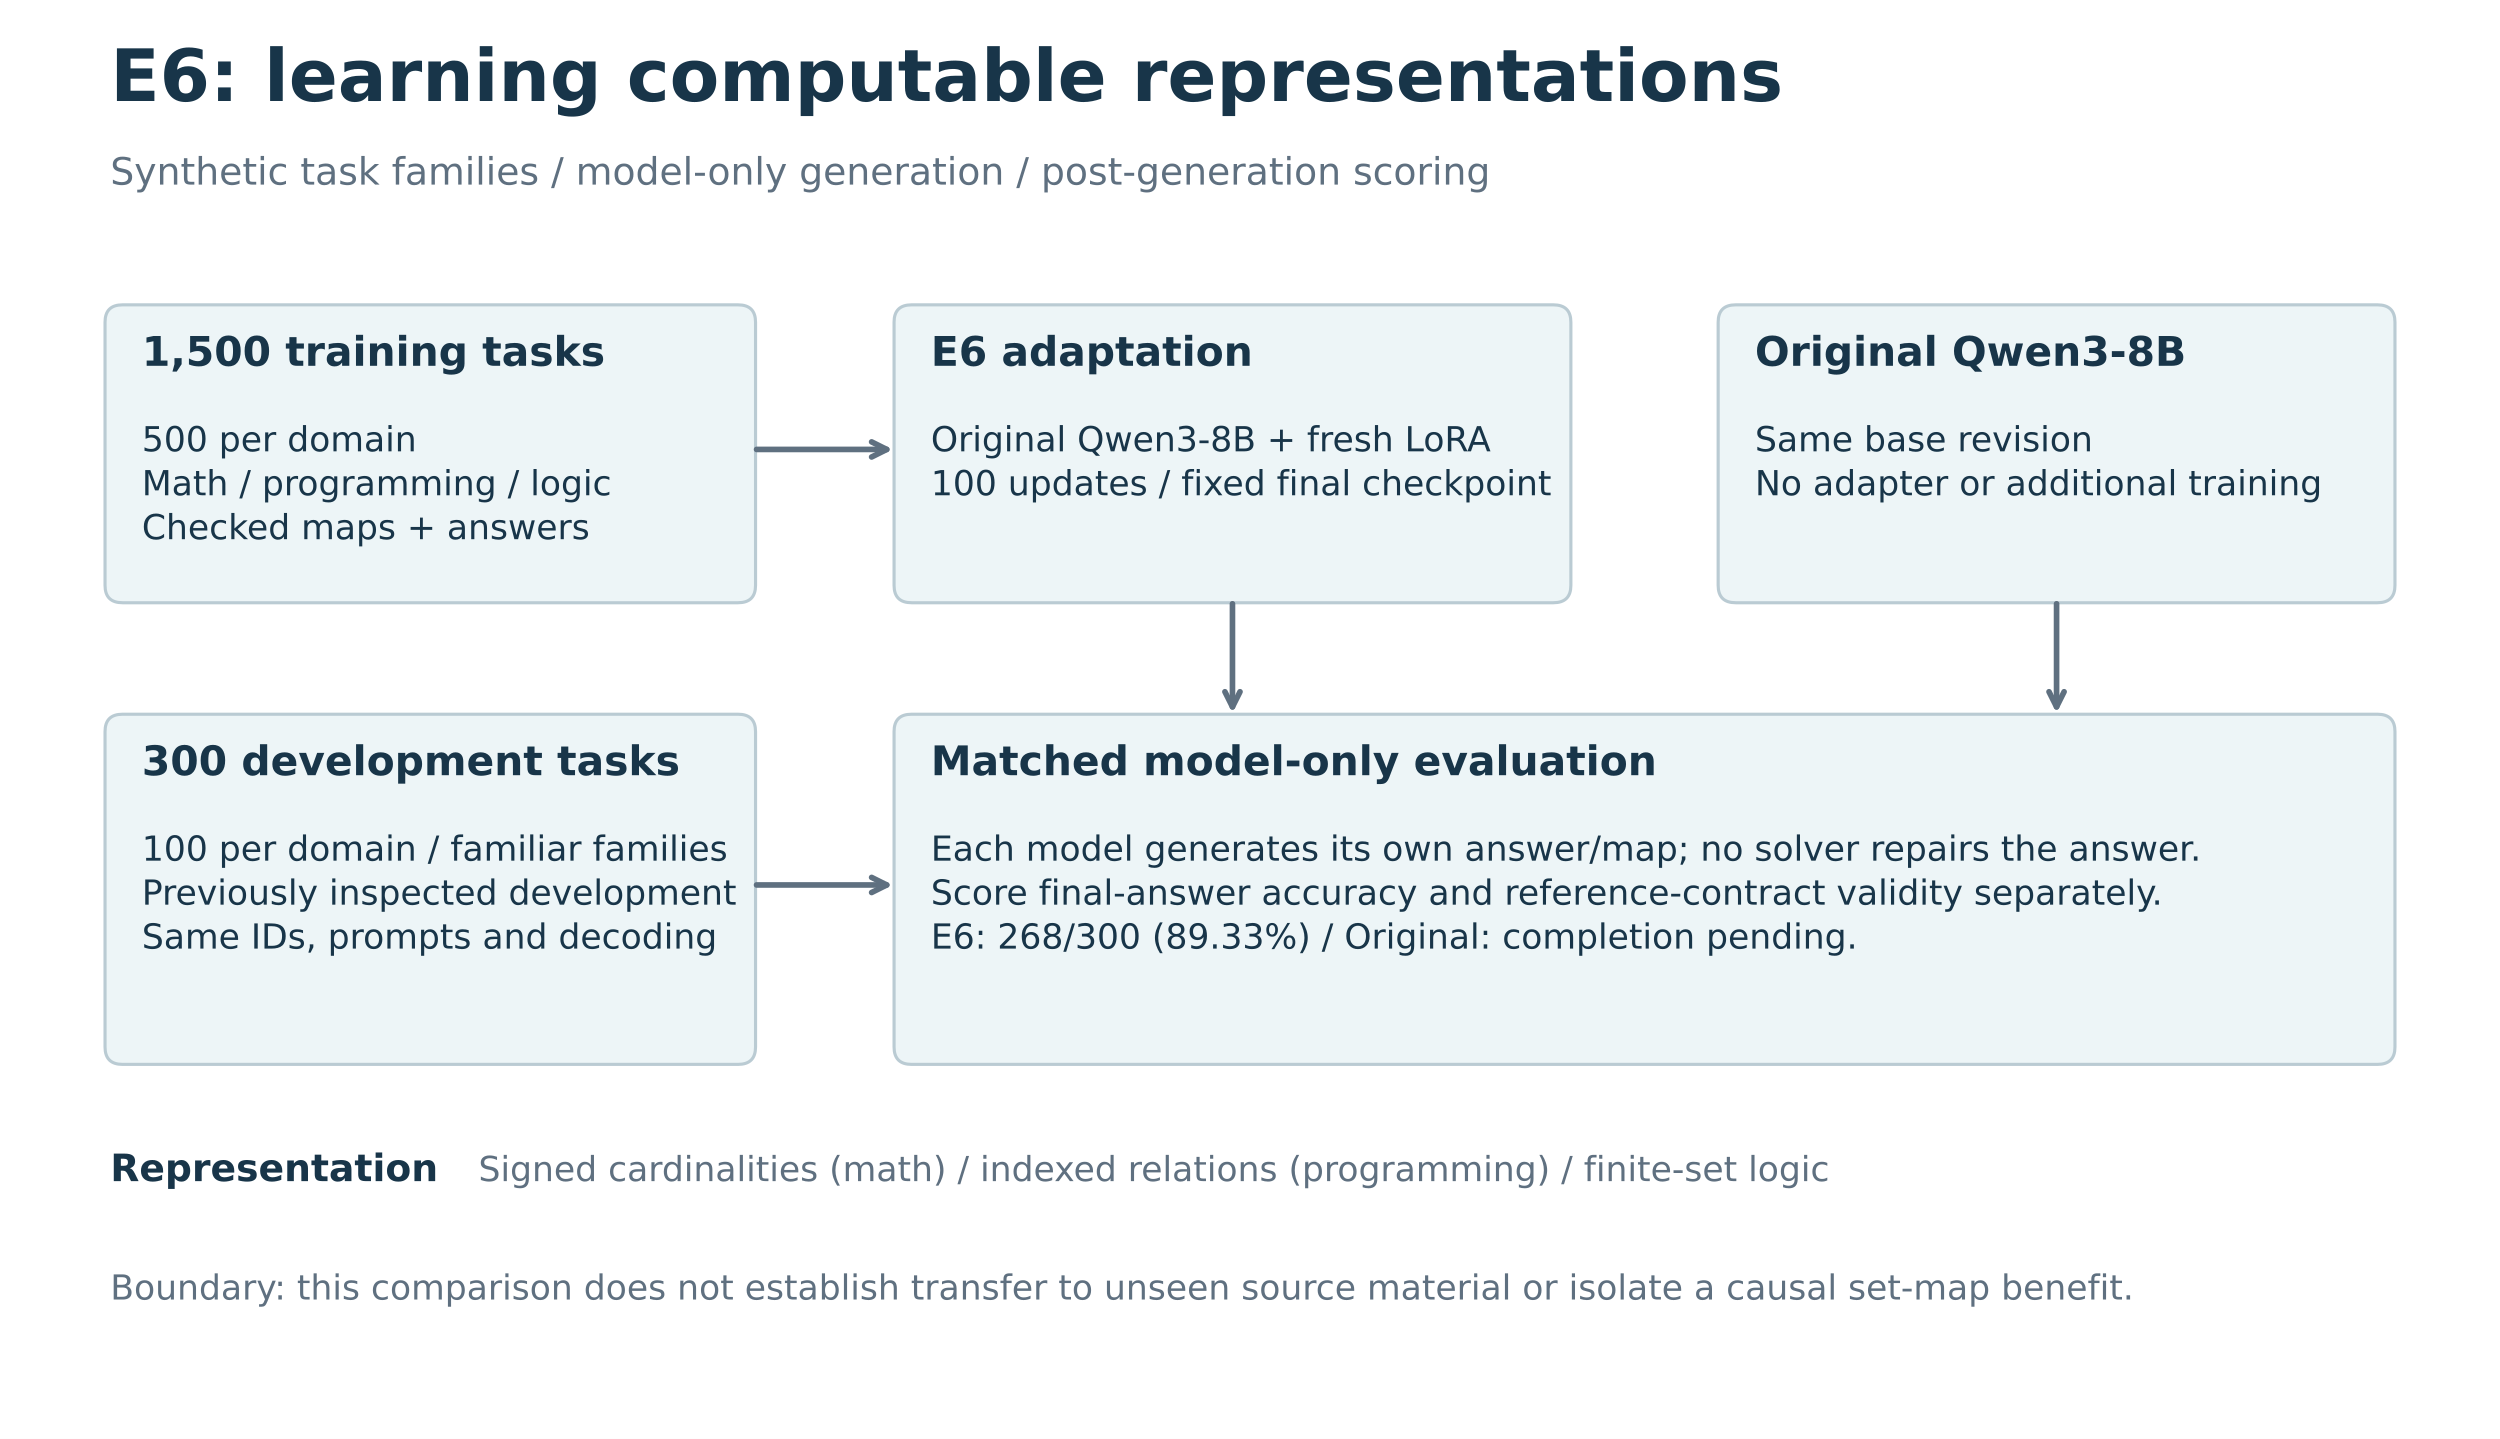
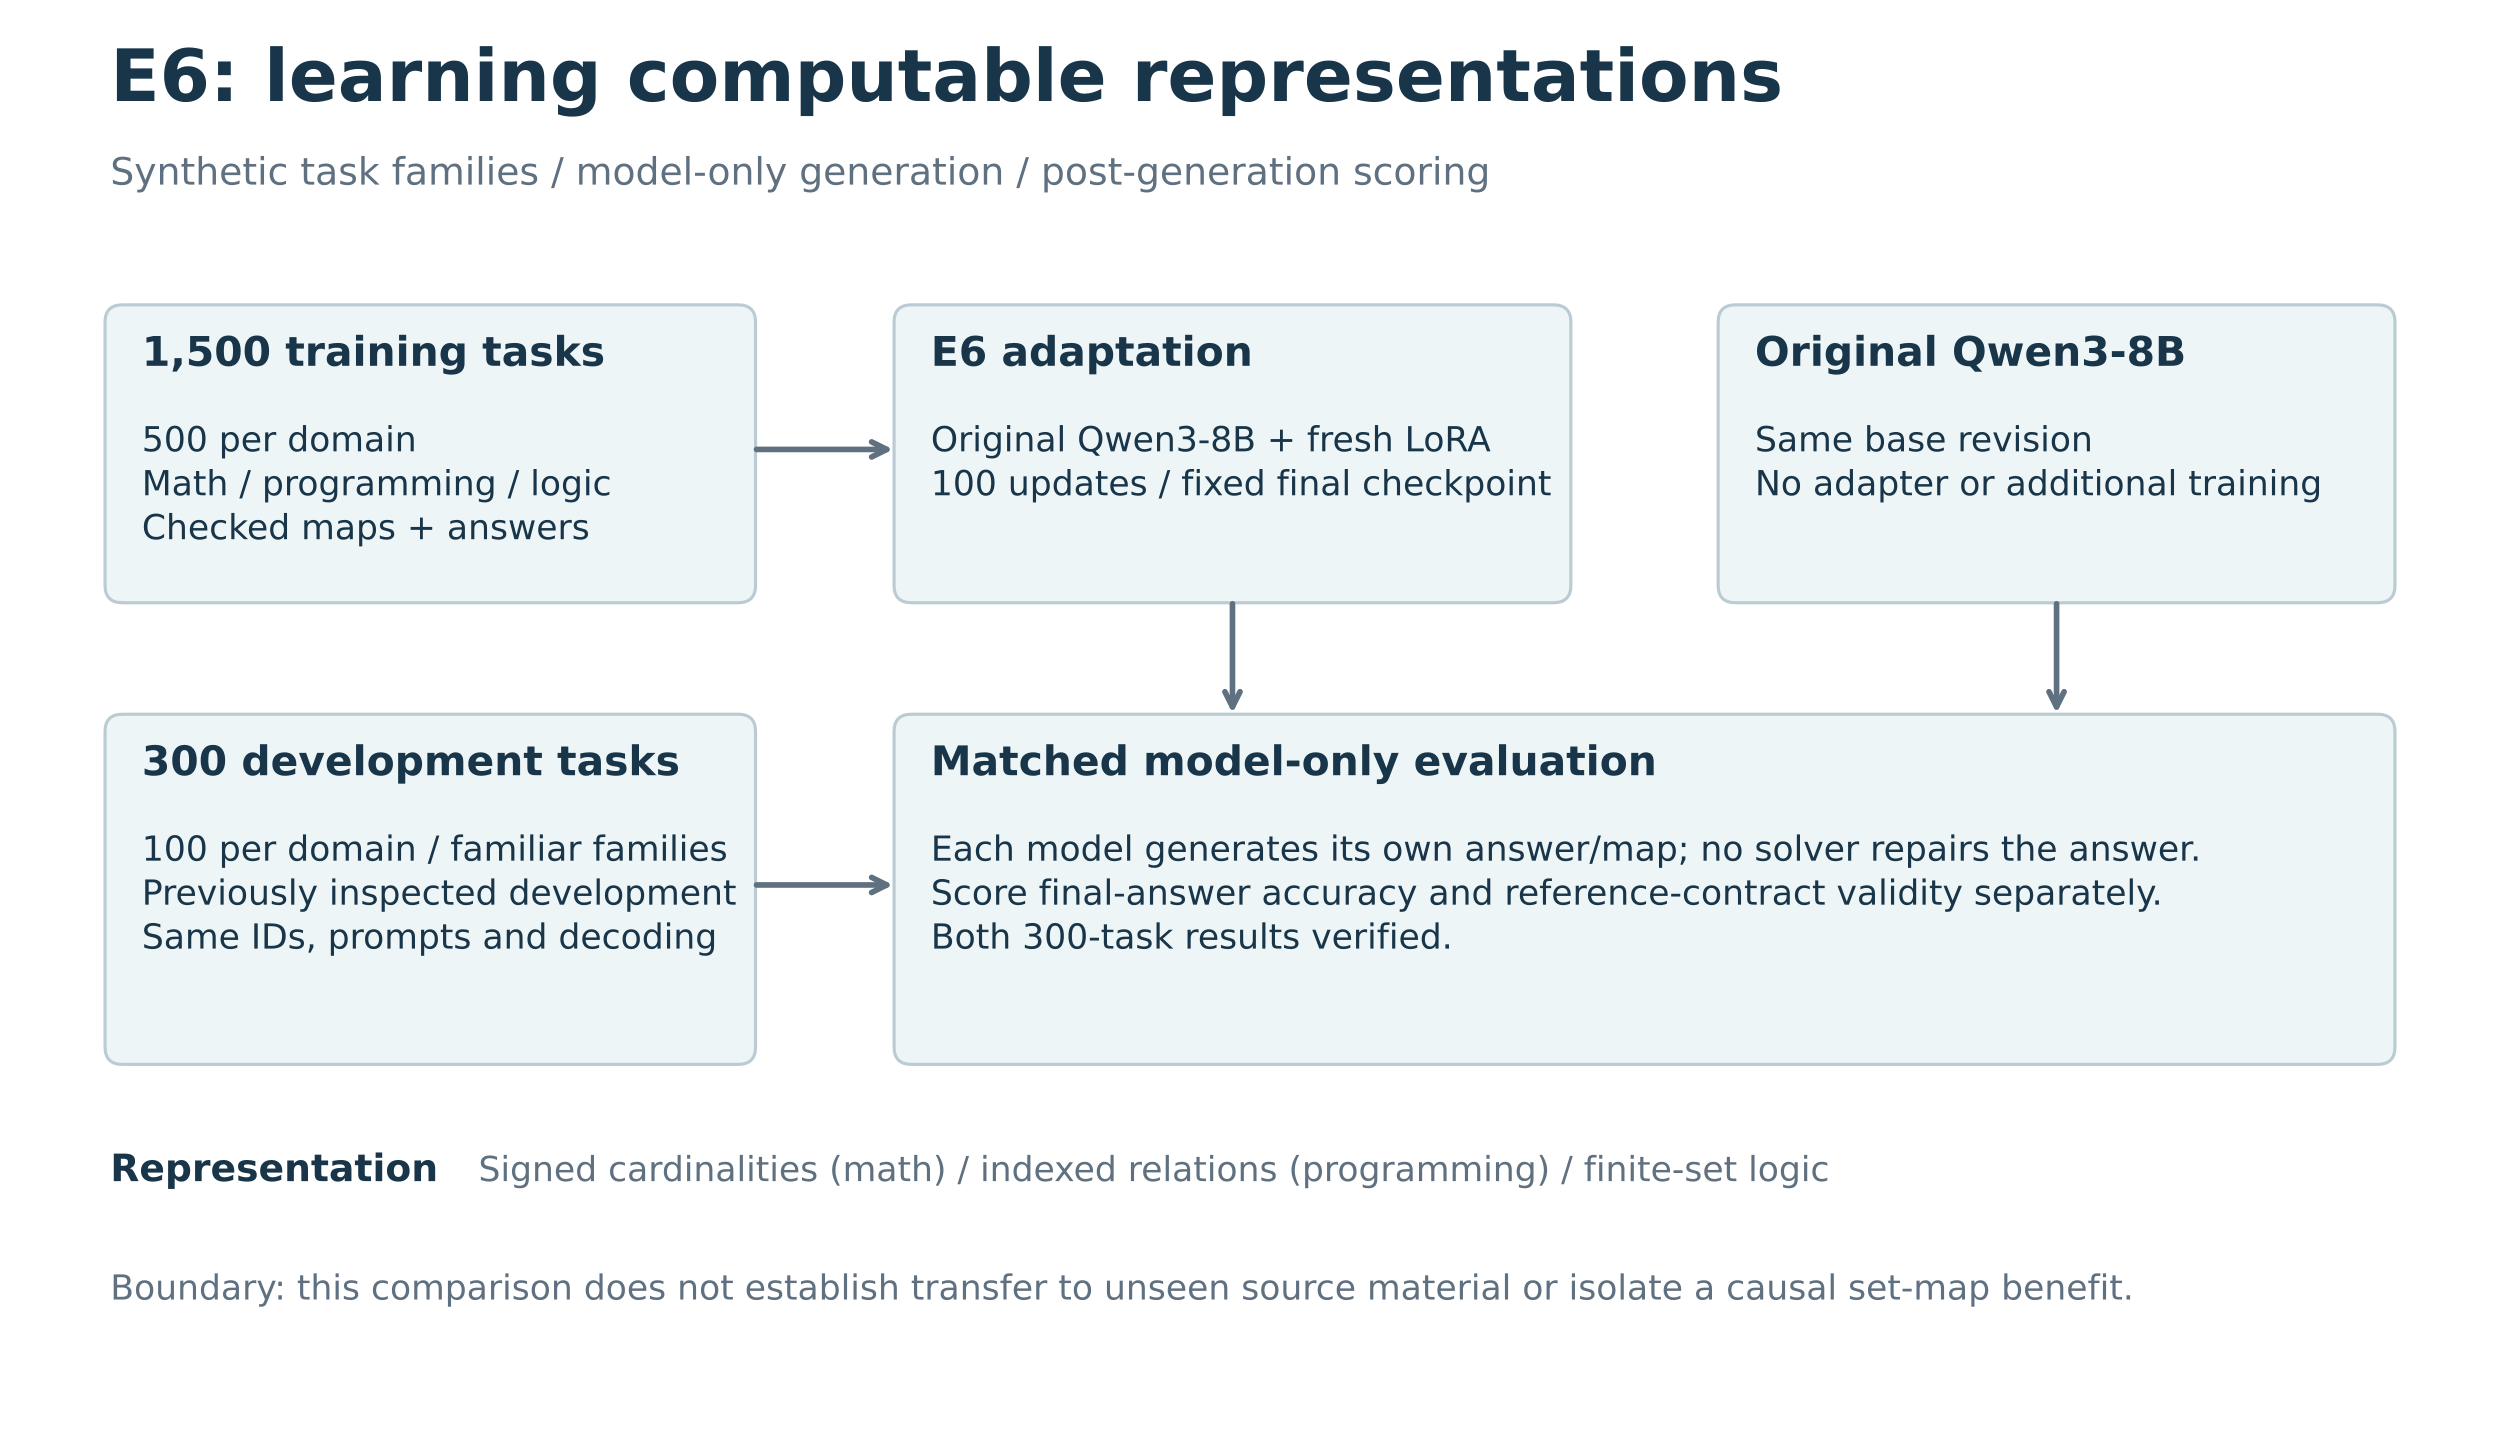
<svg xmlns="http://www.w3.org/2000/svg" width="795.6pt" height="457.92pt" viewBox="0 0 795.6 457.92" version="1.1">
  <defs>
    <style type="text/css">*{stroke-linejoin: round; stroke-linecap: butt}</style>
  </defs>
  <g id="figure_1">
    <g id="patch_1">
      <path d="M 0 457.92 L 795.6 457.92 L 795.6 0 L 0 0 z " style="fill: #ffffff" />
    </g>
    <g id="axes_1">
      <g id="patch_2">
-         <path d="M 39.006 191.815 L 234.864 191.815 Q 240.444 191.815 240.444 186.271 L 240.444 102.557 Q 240.444 97.013 234.864 97.013 L 39.006 97.013 Q 33.426 97.013 33.426 102.557 L 33.426 186.271 Q 33.426 191.815 39.006 191.815 z " clip-path="url(#pac1266ca5b)" style="fill: #edf5f7; stroke: #bacbd3; stroke-linejoin: miter" />
+         <path d="M 39.006 191.815 L 234.864 191.815 Q 240.444 191.815 240.444 186.271 L 240.444 102.557 Q 240.444 97.013 234.864 97.013 L 39.006 97.013 Q 33.426 97.013 33.426 102.557 L 33.426 186.271 Q 33.426 191.815 39.006 191.815 z " clip-path="url(#p0edcaf4807)" style="fill: #edf5f7; stroke: #bacbd3; stroke-linejoin: miter" />
      </g>
      <g id="patch_3">
-         <path d="M 290.106 191.815 L 494.334 191.815 Q 499.914 191.815 499.914 186.271 L 499.914 102.557 Q 499.914 97.013 494.334 97.013 L 290.106 97.013 Q 284.526 97.013 284.526 102.557 L 284.526 186.271 Q 284.526 191.815 290.106 191.815 z " clip-path="url(#pac1266ca5b)" style="fill: #edf5f7; stroke: #bacbd3; stroke-linejoin: miter" />
+         <path d="M 290.106 191.815 L 494.334 191.815 Q 499.914 191.815 499.914 186.271 L 499.914 102.557 Q 499.914 97.013 494.334 97.013 L 290.106 97.013 Q 284.526 97.013 284.526 102.557 L 284.526 186.271 Q 284.526 191.815 290.106 191.815 z " clip-path="url(#p0edcaf4807)" style="fill: #edf5f7; stroke: #bacbd3; stroke-linejoin: miter" />
      </g>
      <g id="patch_4">
-         <path d="M 552.366 191.815 L 756.594 191.815 Q 762.174 191.815 762.174 186.271 L 762.174 102.557 Q 762.174 97.013 756.594 97.013 L 552.366 97.013 Q 546.786 97.013 546.786 102.557 L 546.786 186.271 Q 546.786 191.815 552.366 191.815 z " clip-path="url(#pac1266ca5b)" style="fill: #edf5f7; stroke: #bacbd3; stroke-linejoin: miter" />
+         <path d="M 552.366 191.815 L 756.594 191.815 Q 762.174 191.815 762.174 186.271 L 762.174 102.557 Q 762.174 97.013 756.594 97.013 L 552.366 97.013 Q 546.786 97.013 546.786 102.557 L 546.786 186.271 Q 546.786 191.815 552.366 191.815 z " clip-path="url(#p0edcaf4807)" style="fill: #edf5f7; stroke: #bacbd3; stroke-linejoin: miter" />
      </g>
      <g id="patch_5">
-         <path d="M 39.006 338.731 L 234.864 338.731 Q 240.444 338.731 240.444 333.187 L 240.444 232.841 Q 240.444 227.297 234.864 227.297 L 39.006 227.297 Q 33.426 227.297 33.426 232.841 L 33.426 333.187 Q 33.426 338.731 39.006 338.731 z " clip-path="url(#pac1266ca5b)" style="fill: #edf5f7; stroke: #bacbd3; stroke-linejoin: miter" />
+         <path d="M 39.006 338.731 L 234.864 338.731 Q 240.444 338.731 240.444 333.187 L 240.444 232.841 Q 240.444 227.297 234.864 227.297 L 39.006 227.297 Q 33.426 227.297 33.426 232.841 L 33.426 333.187 Q 33.426 338.731 39.006 338.731 z " clip-path="url(#p0edcaf4807)" style="fill: #edf5f7; stroke: #bacbd3; stroke-linejoin: miter" />
      </g>
      <g id="patch_6">
-         <path d="M 290.106 338.731 L 756.594 338.731 Q 762.174 338.731 762.174 333.187 L 762.174 232.841 Q 762.174 227.297 756.594 227.297 L 290.106 227.297 Q 284.526 227.297 284.526 232.841 L 284.526 333.187 Q 284.526 338.731 290.106 338.731 z " clip-path="url(#pac1266ca5b)" style="fill: #edf5f7; stroke: #bacbd3; stroke-linejoin: miter" />
+         <path d="M 290.106 338.731 L 756.594 338.731 Q 762.174 338.731 762.174 333.187 L 762.174 232.841 Q 762.174 227.297 756.594 227.297 L 290.106 227.297 Q 284.526 227.297 284.526 232.841 L 284.526 333.187 Q 284.526 338.731 290.106 338.731 z " clip-path="url(#p0edcaf4807)" style="fill: #edf5f7; stroke: #bacbd3; stroke-linejoin: miter" />
      </g>
      <g id="text_1">
        <text style="fill: #183549; font: 700 23px 'DejaVu Sans'; text-anchor: start" x="35.1" y="32.148" transform="rotate(-0 35.1 32.148)">E6: learning computable representations</text>
      </g>
      <g id="text_2">
        <text style="fill: #5f7080; font: 12px 'DejaVu Sans'; text-anchor: start" x="35.1" y="58.759" transform="rotate(-0 35.1 58.7592)">Synthetic task families / model-only generation / post-generation scoring</text>
      </g>
      <g id="text_3">
        <text style="fill: #183549; font: 700 13px 'DejaVu Sans'; text-anchor: start" x="45.144" y="116.417" transform="rotate(-0 45.144 116.4168)">1,500 training tasks</text>
      </g>
      <g id="text_4">
        <text style="fill: #183549; font: 11px 'DejaVu Sans'" transform="translate(45.144 143.6247)">500 per domain</text>
        <text style="fill: #183549; font: 11px 'DejaVu Sans'" transform="translate(45.144 157.6139)">Math / programming / logic</text>
        <text style="fill: #183549; font: 11px 'DejaVu Sans'" transform="translate(45.144 171.6032)">Checked maps + answers</text>
      </g>
      <g id="text_5">
        <text style="fill: #183549; font: 700 13px 'DejaVu Sans'; text-anchor: start" x="296.244" y="116.417" transform="rotate(-0 296.244 116.4168)">E6 adaptation</text>
      </g>
      <g id="text_6">
        <text style="fill: #183549; font: 11px 'DejaVu Sans'" transform="translate(296.244 143.6247)">Original Qwen3-8B + fresh LoRA</text>
        <text style="fill: #183549; font: 11px 'DejaVu Sans'" transform="translate(296.244 157.6139)">100 updates / fixed final checkpoint</text>
      </g>
      <g id="text_7">
        <text style="fill: #183549; font: 700 13px 'DejaVu Sans'; text-anchor: start" x="558.504" y="116.417" transform="rotate(-0 558.504 116.4168)">Original Qwen3-8B</text>
      </g>
      <g id="text_8">
        <text style="fill: #183549; font: 11px 'DejaVu Sans'" transform="translate(558.504 143.6247)">Same base revision</text>
        <text style="fill: #183549; font: 11px 'DejaVu Sans'" transform="translate(558.504 157.6139)">No adapter or additional training</text>
      </g>
      <g id="patch_7">
        <path d="M 240.77 143.028 Q 262.486 143.028 282.188 143.028 " style="fill: none; stroke: #5f7080; stroke-width: 1.8; stroke-linecap: round" />
        <path d="M 277.388 140.628 L 282.188 143.028 L 277.388 145.428 " style="fill: none; stroke: #5f7080; stroke-width: 1.8; stroke-linecap: round" />
      </g>
      <g id="text_9">
        <text style="fill: #183549; font: 700 13px 'DejaVu Sans'; text-anchor: start" x="45.144" y="246.701" transform="rotate(-0 45.144 246.7008)">300 development tasks</text>
      </g>
      <g id="text_10">
        <text style="fill: #183549; font: 11px 'DejaVu Sans'" transform="translate(45.144 273.9087)">100 per domain / familiar families</text>
        <text style="fill: #183549; font: 11px 'DejaVu Sans'" transform="translate(45.144 287.8979)">Previously inspected development</text>
        <text style="fill: #183549; font: 11px 'DejaVu Sans'" transform="translate(45.144 301.8872)">Same IDs, prompts and decoding</text>
      </g>
      <g id="text_11">
        <text style="fill: #183549; font: 700 13px 'DejaVu Sans'; text-anchor: start" x="296.244" y="246.701" transform="rotate(-0 296.244 246.7008)">Matched model-only evaluation</text>
      </g>
      <g id="text_12">
        <text style="fill: #183549; font: 11px 'DejaVu Sans'" transform="translate(296.244 273.9087)">Each model generates its own answer/map; no solver repairs the answer.</text>
        <text style="fill: #183549; font: 11px 'DejaVu Sans'" transform="translate(296.244 287.8979)">Score final-answer accuracy and reference-contract validity separately.</text>
-         <text style="fill: #183549; font: 11px 'DejaVu Sans'" transform="translate(296.244 301.8872)">E6: 268/300 (89.33%) / Original: completion pending.</text>
+         <text style="fill: #183549; font: 11px 'DejaVu Sans'" transform="translate(296.244 301.8872)">Both 300-task results verified.</text>
      </g>
      <g id="patch_8">
        <path d="M 240.77 281.628 Q 262.486 281.628 282.188 281.628 " style="fill: none; stroke: #5f7080; stroke-width: 1.8; stroke-linecap: round" />
        <path d="M 277.388 279.228 L 282.188 281.628 L 277.388 284.028 " style="fill: none; stroke: #5f7080; stroke-width: 1.8; stroke-linecap: round" />
      </g>
      <g id="patch_9">
        <path d="M 392.22 192.156 Q 392.22 209.558 392.22 224.948 " style="fill: none; stroke: #5f7080; stroke-width: 1.8; stroke-linecap: round" />
        <path d="M 394.62 220.148 L 392.22 224.948 L 389.82 220.148 " style="fill: none; stroke: #5f7080; stroke-width: 1.8; stroke-linecap: round" />
      </g>
      <g id="patch_10">
        <path d="M 654.48 192.156 Q 654.48 209.558 654.48 224.948 " style="fill: none; stroke: #5f7080; stroke-width: 1.8; stroke-linecap: round" />
        <path d="M 656.88 220.148 L 654.48 224.948 L 652.08 220.148 " style="fill: none; stroke: #5f7080; stroke-width: 1.8; stroke-linecap: round" />
      </g>
      <g id="text_13">
        <text style="fill: #183549; font: 700 12px 'DejaVu Sans'; text-anchor: start" x="35.1" y="375.876" transform="rotate(-0 35.1 375.876)">Representation</text>
      </g>
      <g id="text_14">
        <text style="fill: #5f7080; font: 11px 'DejaVu Sans'; text-anchor: start" x="152.28" y="375.876" transform="rotate(-0 152.28 375.876)">Signed cardinalities (math) / indexed relations (programming) / finite-set logic</text>
      </g>
      <g id="text_15">
        <text style="fill: #5f7080; font: 11px 'DejaVu Sans'; text-anchor: start" x="35.1" y="413.575" transform="rotate(-0 35.1 413.5752)">Boundary: this comparison does not establish transfer to unseen source material or isolate a causal set-map benefit.</text>
      </g>
    </g>
  </g>
  <defs>
-     <clipPath id="pac1266ca5b">
+     <clipPath id="p0edcaf4807">
      <rect x="7.2" y="7.2" width="781.2" height="443.52" />
    </clipPath>
  </defs>
</svg>
